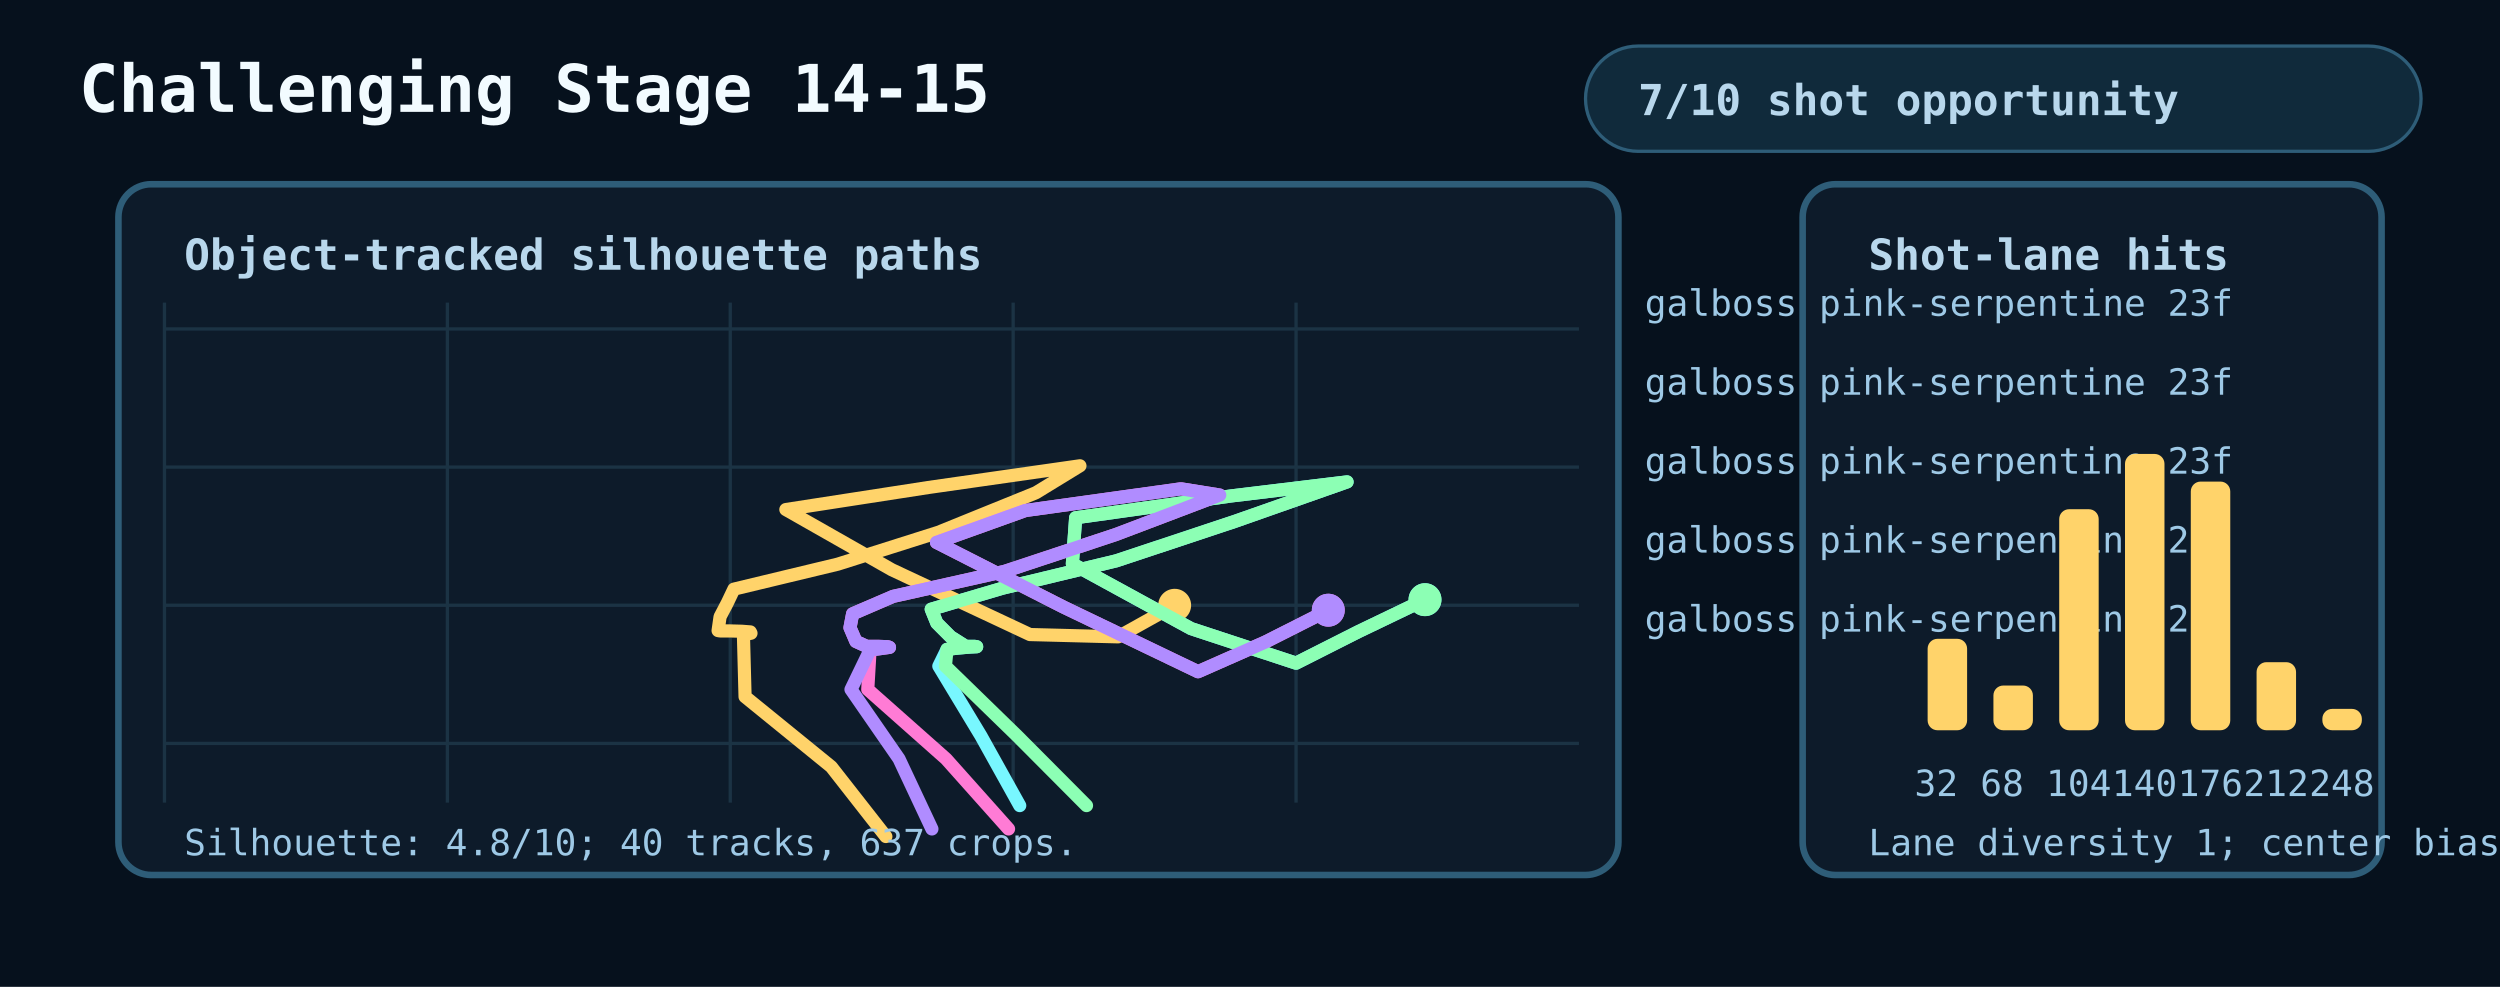
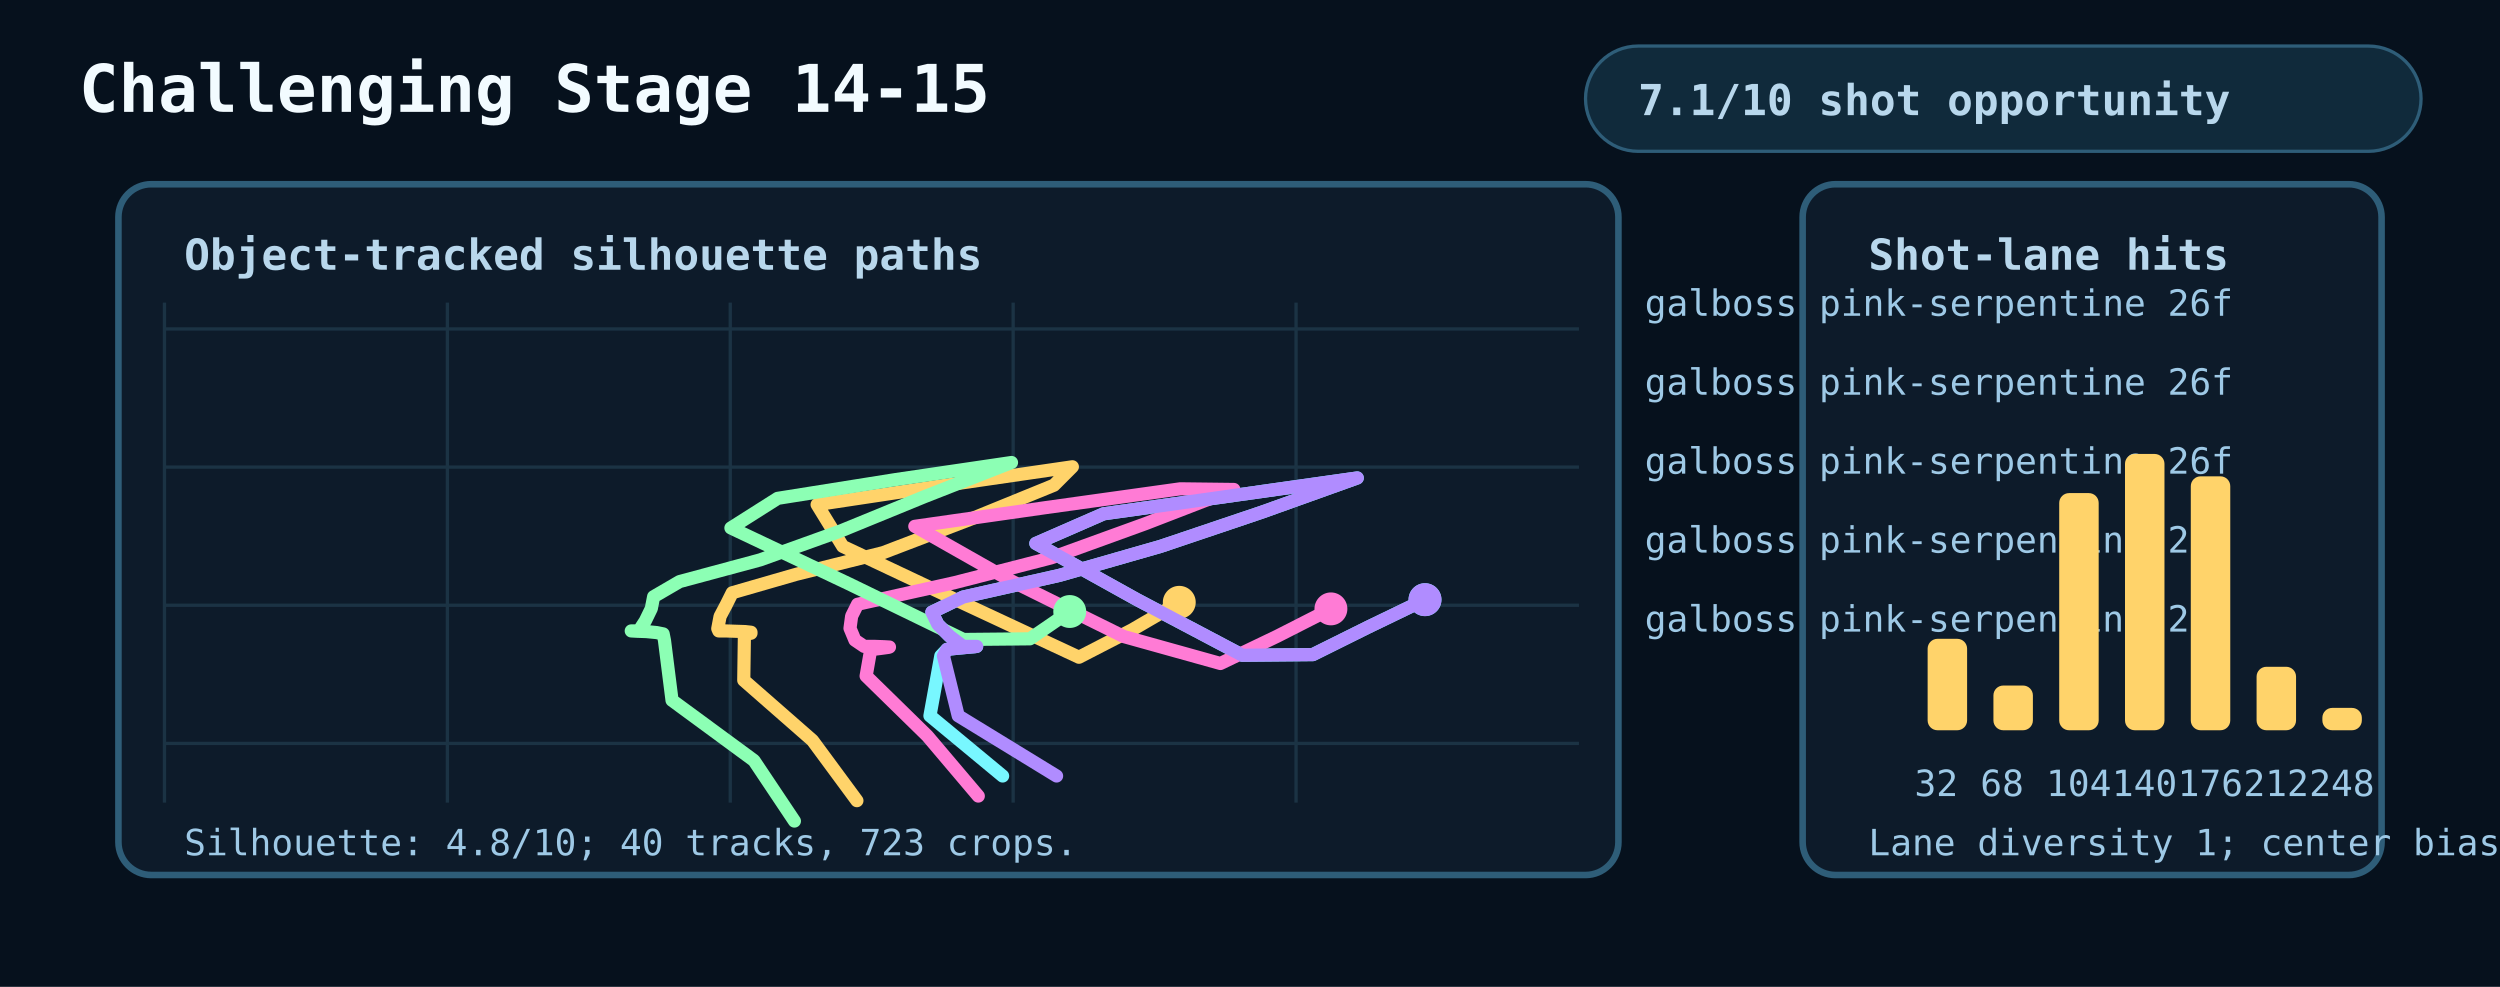
<svg xmlns="http://www.w3.org/2000/svg" width="760" height="300" viewBox="0 0 760 300" role="img" aria-labelledby="title desc">
  <style>
    .bg{fill:#06111d}.panel{fill:#0d1b2a;stroke:#2e5d78;stroke-width:2}.grid{stroke:#1b3344;stroke-width:1}.text{fill:#f2fbff;font:700 20px ui-monospace,Menlo,monospace}.small{fill:#b8d7ec;font:700 13px ui-monospace,Menlo,monospace}.tiny{fill:#9ec9e6;font:11px ui-monospace,Menlo,monospace}.pill{fill:#102a3b;stroke:#2e5d78}
  </style>
  <rect class="bg" x="0" y="0" width="760" height="300" />
  <text class="text" x="24" y="34">Challenging Stage 14-15</text>
  <rect class="pill" x="482" y="14" width="254" height="32" rx="16" />
-   <text class="small" x="498" y="35">7/10 shot opportunity</text>
+   <text class="small" x="498" y="35">7.1/10 shot opportunity</text>
  <rect class="panel" x="36" y="56" width="456" height="210" rx="10" />
  <rect class="panel" x="548" y="56" width="176" height="210" rx="10" />
  <text class="small" x="56" y="82">Object-tracked silhouette paths</text>
  <text class="small" x="568" y="82">Shot-lane hits</text>
  <line class="grid" x1="50" y1="92" x2="50" y2="244" />
  <line class="grid" x1="136" y1="92" x2="136" y2="244" />
  <line class="grid" x1="222" y1="92" x2="222" y2="244" />
  <line class="grid" x1="308" y1="92" x2="308" y2="244" />
  <line class="grid" x1="394" y1="92" x2="394" y2="244" />
  <line class="grid" x1="50" y1="100" x2="480" y2="100" />
  <line class="grid" x1="50" y1="142" x2="480" y2="142" />
  <line class="grid" x1="50" y1="184" x2="480" y2="184" />
  <line class="grid" x1="50" y1="226" x2="480" y2="226" />
-   <polyline points="433.2,182.3 413,192 394,201.6 362.1,191.1 326,171.4 327,157.4 374,150.8 409.5,146.5 375.4,158.5 339.3,170.5 304.8,178.8 283.1,185.2 284.8,189.4 289,193.6 293.6,196.5 296.3,196.5 296.9,196.6 294.9,196.7 291.4,197 287.9,197.4 285.4,202.5 298.2,223.7 310,244.9" fill="none" stroke="#78f7ff" stroke-width="4" stroke-linecap="round" stroke-linejoin="round" />
+   <polyline points="433.2,182.3 415.8,190.7 399.1,199 377.7,199.2 345.5,182.2 314.9,165.2 335.5,156.2 375.9,150.5 412.6,145.3 383.6,155.7 352.8,166.1 322.1,174.9 292.8,181.5 283.3,186.1 285.1,189.8 288.7,193.4 292.8,196.5 295.6,196.5 296.9,196.5 296.3,196.6 294,196.8 290.8,197.1 287.9,197.4 286,199.4 282.7,217.6 304.8,235.9" fill="none" stroke="#78f7ff" stroke-width="4" stroke-linecap="round" stroke-linejoin="round" />
  <circle cx="433.2" cy="182.3" r="5" fill="#78f7ff" />
-   <text class="tiny" x="500" y="96" fill="#78f7ff">galboss pink-serpentine 23f</text>
-   <polyline points="357.1,184 339.9,193.6 313.1,192.9 271.1,173.2 238.9,154.9 282.2,148.2 328.3,141.6 314.9,149.8 285.3,161.8 254.7,171.5 223.1,179.1 221.1,183.3 218.9,187.5 218.3,191.7 218.9,191.8 221.8,191.8 225.5,191.9 228.1,192.1 228.3,192.5 226,193 226.5,211.8 252.7,233.1 269.3,254.3" fill="none" stroke="#ffd36a" stroke-width="4" stroke-linecap="round" stroke-linejoin="round" />
-   <circle cx="357.1" cy="184" r="5" fill="#ffd36a" />
-   <text class="tiny" x="500" y="120" fill="#ffd36a">galboss pink-serpentine 23f</text>
-   <polyline points="403.8,185.5 384.6,195.2 364.2,204.2 323.2,184.5 284.7,164.9 311.7,155.2 359,148.6 370.8,150.5 339.2,162.5 305.4,173.7 271.5,181.3 259.2,186.6 258.4,190.8 260.2,195 263.5,196.5 267.1,196.5 269.9,196.6 270.4,196.8 268.2,197.1 264.5,197.6 263.8,209.6 287.6,230.7 306.6,252" fill="none" stroke="#ff7bd5" stroke-width="4" stroke-linecap="round" stroke-linejoin="round" />
-   <circle cx="403.8" cy="185.5" r="5" fill="#ff7bd5" />
-   <text class="tiny" x="500" y="144" fill="#ff7bd5">galboss pink-serpentine 23f</text>
-   <polyline points="433.2,182.3 413,192 394,201.6 362.1,191.1 326,171.4 327,157.4 374,150.8 409.5,146.5 375.4,158.5 339.3,170.5 304.8,178.8 283.1,185.2 284.8,189.4 289,193.6 293.6,196.5 296.3,196.5 296.9,196.6 294.9,196.7 291.4,197 287.9,197.4 287.4,202.5 309.2,223.7 330.3,244.9" fill="none" stroke="#8cffb4" stroke-width="4" stroke-linecap="round" stroke-linejoin="round" />
-   <circle cx="433.2" cy="182.3" r="5" fill="#8cffb4" />
-   <text class="tiny" x="500" y="168" fill="#8cffb4">galboss pink-serpentine 23f</text>
-   <polyline points="403.8,185.5 384.6,195.2 364.2,204.2 323.2,184.5 284.7,164.9 311.7,155.2 359,148.6 370.8,150.5 339.2,162.5 305.4,173.7 271.5,181.3 259.2,186.6 258.4,190.8 260.2,195 263.5,196.5 267.1,196.5 269.9,196.6 270.4,196.8 268.2,197.1 264.5,197.6 258.7,209.6 273.3,230.7 283.3,252" fill="none" stroke="#b08cff" stroke-width="4" stroke-linecap="round" stroke-linejoin="round" />
-   <circle cx="403.8" cy="185.5" r="5" fill="#b08cff" />
-   <text class="tiny" x="500" y="192" fill="#b08cff">galboss pink-serpentine 23f</text>
+   <text class="tiny" x="500" y="96" fill="#78f7ff">galboss pink-serpentine 26f</text>
+   <polyline points="358.5,183.1 344.1,191.5 328,199.8 292.2,183.1 256.2,166.1 248.4,153.4 286.2,147.7 326,141.9 320.4,147.5 294.9,157.9 268.5,168 242,174.6 222.6,180.2 220.8,183.8 218.9,187.4 218.2,191.1 218.5,191.8 220.5,191.8 223.5,191.9 226.5,192 228.3,192.2 228.3,192.5 226.3,192.9 226.1,206.8 247,225.1 260.5,243.4" fill="none" stroke="#ffd36a" stroke-width="4" stroke-linecap="round" stroke-linejoin="round" />
+   <circle cx="358.5" cy="183.1" r="5" fill="#ffd36a" />
+   <text class="tiny" x="500" y="120" fill="#ffd36a">galboss pink-serpentine 26f</text>
+   <polyline points="404.6,185.1 388.3,193.4 371,201.7 341.6,193.5 307.2,176.5 278.1,160 318,154.3 358.8,148.6 375.1,148.8 348.2,159.2 319.5,169.6 290.3,177.1 260.7,183.7 258.9,187.3 258.4,191 259.9,194.6 262.7,196.5 265.9,196.5 268.7,196.6 270.4,196.7 270.1,196.8 267.9,197.1 264.7,197.5 263.3,205.5 281.9,223.7 297.4,242" fill="none" stroke="#ff7bd5" stroke-width="4" stroke-linecap="round" stroke-linejoin="round" />
+   <circle cx="404.6" cy="185.1" r="5" fill="#ff7bd5" />
+   <text class="tiny" x="500" y="144" fill="#ff7bd5">galboss pink-serpentine 26f</text>
+   <polyline points="325.2,185.9 313.1,194.2 292.9,194.4 258.1,177.5 222.2,160.5 236.4,151.5 272.2,145.8 307.5,140.6 281,151 255.6,161.4 231.1,170.2 206.6,176.8 198.7,181.4 198,185 196.2,188.7 194.2,191.8 192.1,191.8 191.9,191.8 193.6,191.9 196.5,192 199.6,192.3 201.6,192.7 202,194.7 204.3,212.9 229.2,231.2 241.5,249.6" fill="none" stroke="#8cffb4" stroke-width="4" stroke-linecap="round" stroke-linejoin="round" />
+   <circle cx="325.2" cy="185.9" r="5" fill="#8cffb4" />
+   <text class="tiny" x="500" y="168" fill="#8cffb4">galboss pink-serpentine 26f</text>
+   <polyline points="433.2,182.3 415.8,190.7 399.1,199 377.7,199.2 345.5,182.2 314.9,165.2 335.5,156.2 375.9,150.5 412.6,145.3 383.6,155.7 352.8,166.1 322.1,174.9 292.8,181.5 283.3,186.1 285.1,189.8 288.7,193.4 292.8,196.5 295.6,196.5 296.9,196.5 296.3,196.6 294,196.8 290.8,197.1 287.9,197.4 286.8,199.4 291.3,217.6 321.2,235.9" fill="none" stroke="#b08cff" stroke-width="4" stroke-linecap="round" stroke-linejoin="round" />
+   <circle cx="433.2" cy="182.3" r="5" fill="#b08cff" />
+   <text class="tiny" x="500" y="192" fill="#b08cff">galboss pink-serpentine 26f</text>
  <rect x="586" y="194.2" width="12" height="27.8" rx="3" fill="#ffd36a" />
  <text class="tiny" x="582" y="242">32</text>
  <rect x="606" y="208.4" width="12" height="13.6" rx="3" fill="#ffd36a" />
  <text class="tiny" x="602" y="242">68</text>
-   <rect x="626" y="154.8" width="12" height="67.2" rx="3" fill="#ffd36a" />
+   <rect x="626" y="149.9" width="12" height="72.1" rx="3" fill="#ffd36a" />
  <text class="tiny" x="622" y="242">104</text>
  <rect x="646" y="138" width="12" height="84" rx="3" fill="#ffd36a" />
  <text class="tiny" x="642" y="242">140</text>
-   <rect x="666" y="146.4" width="12" height="75.6" rx="3" fill="#ffd36a" />
+   <rect x="666" y="144.8" width="12" height="77.2" rx="3" fill="#ffd36a" />
  <text class="tiny" x="662" y="242">176</text>
-   <rect x="686" y="201.3" width="12" height="20.7" rx="3" fill="#ffd36a" />
+   <rect x="686" y="202.7" width="12" height="19.3" rx="3" fill="#ffd36a" />
  <text class="tiny" x="682" y="242">212</text>
-   <rect x="706" y="215.5" width="12" height="6.5" rx="3" fill="#ffd36a" />
+   <rect x="706" y="215.2" width="12" height="6.8" rx="3" fill="#ffd36a" />
  <text class="tiny" x="702" y="242">248</text>
-   <text class="tiny" x="56" y="260">Silhouette: 4.8/10; 40 tracks, 637 crops.</text>
-   <text class="tiny" x="568" y="260">Lane diversity 1; center bias 0.284.</text>
+   <text class="tiny" x="56" y="260">Silhouette: 4.8/10; 40 tracks, 723 crops.</text>
+   <text class="tiny" x="568" y="260">Lane diversity 1; center bias 0.279.</text>
</svg>
